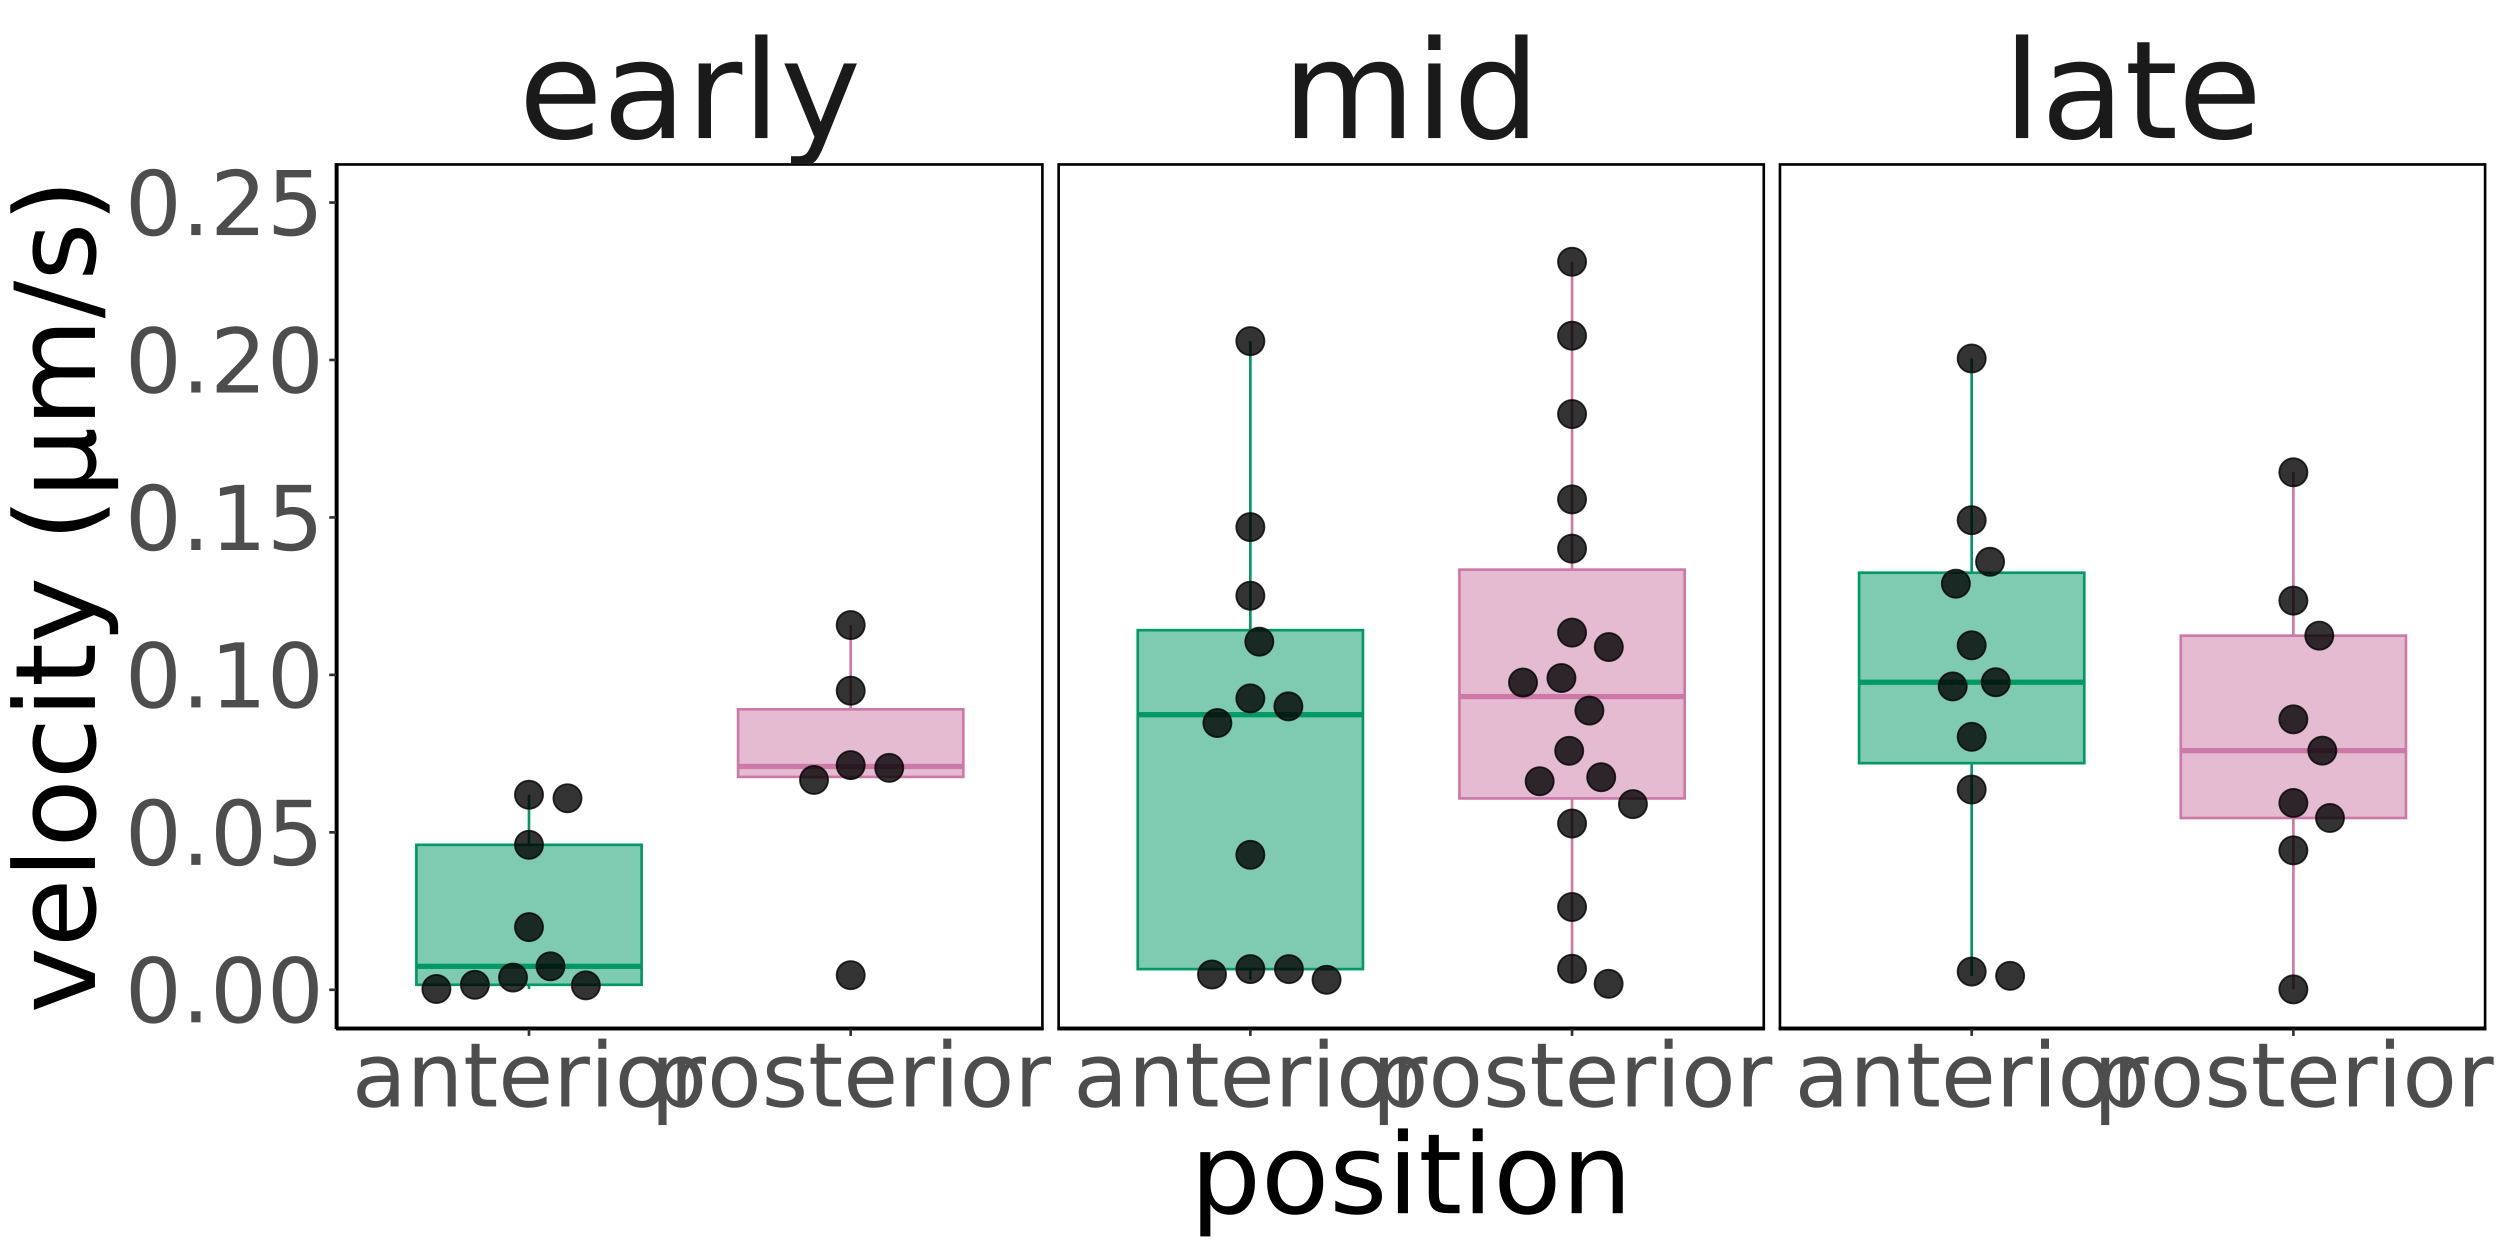
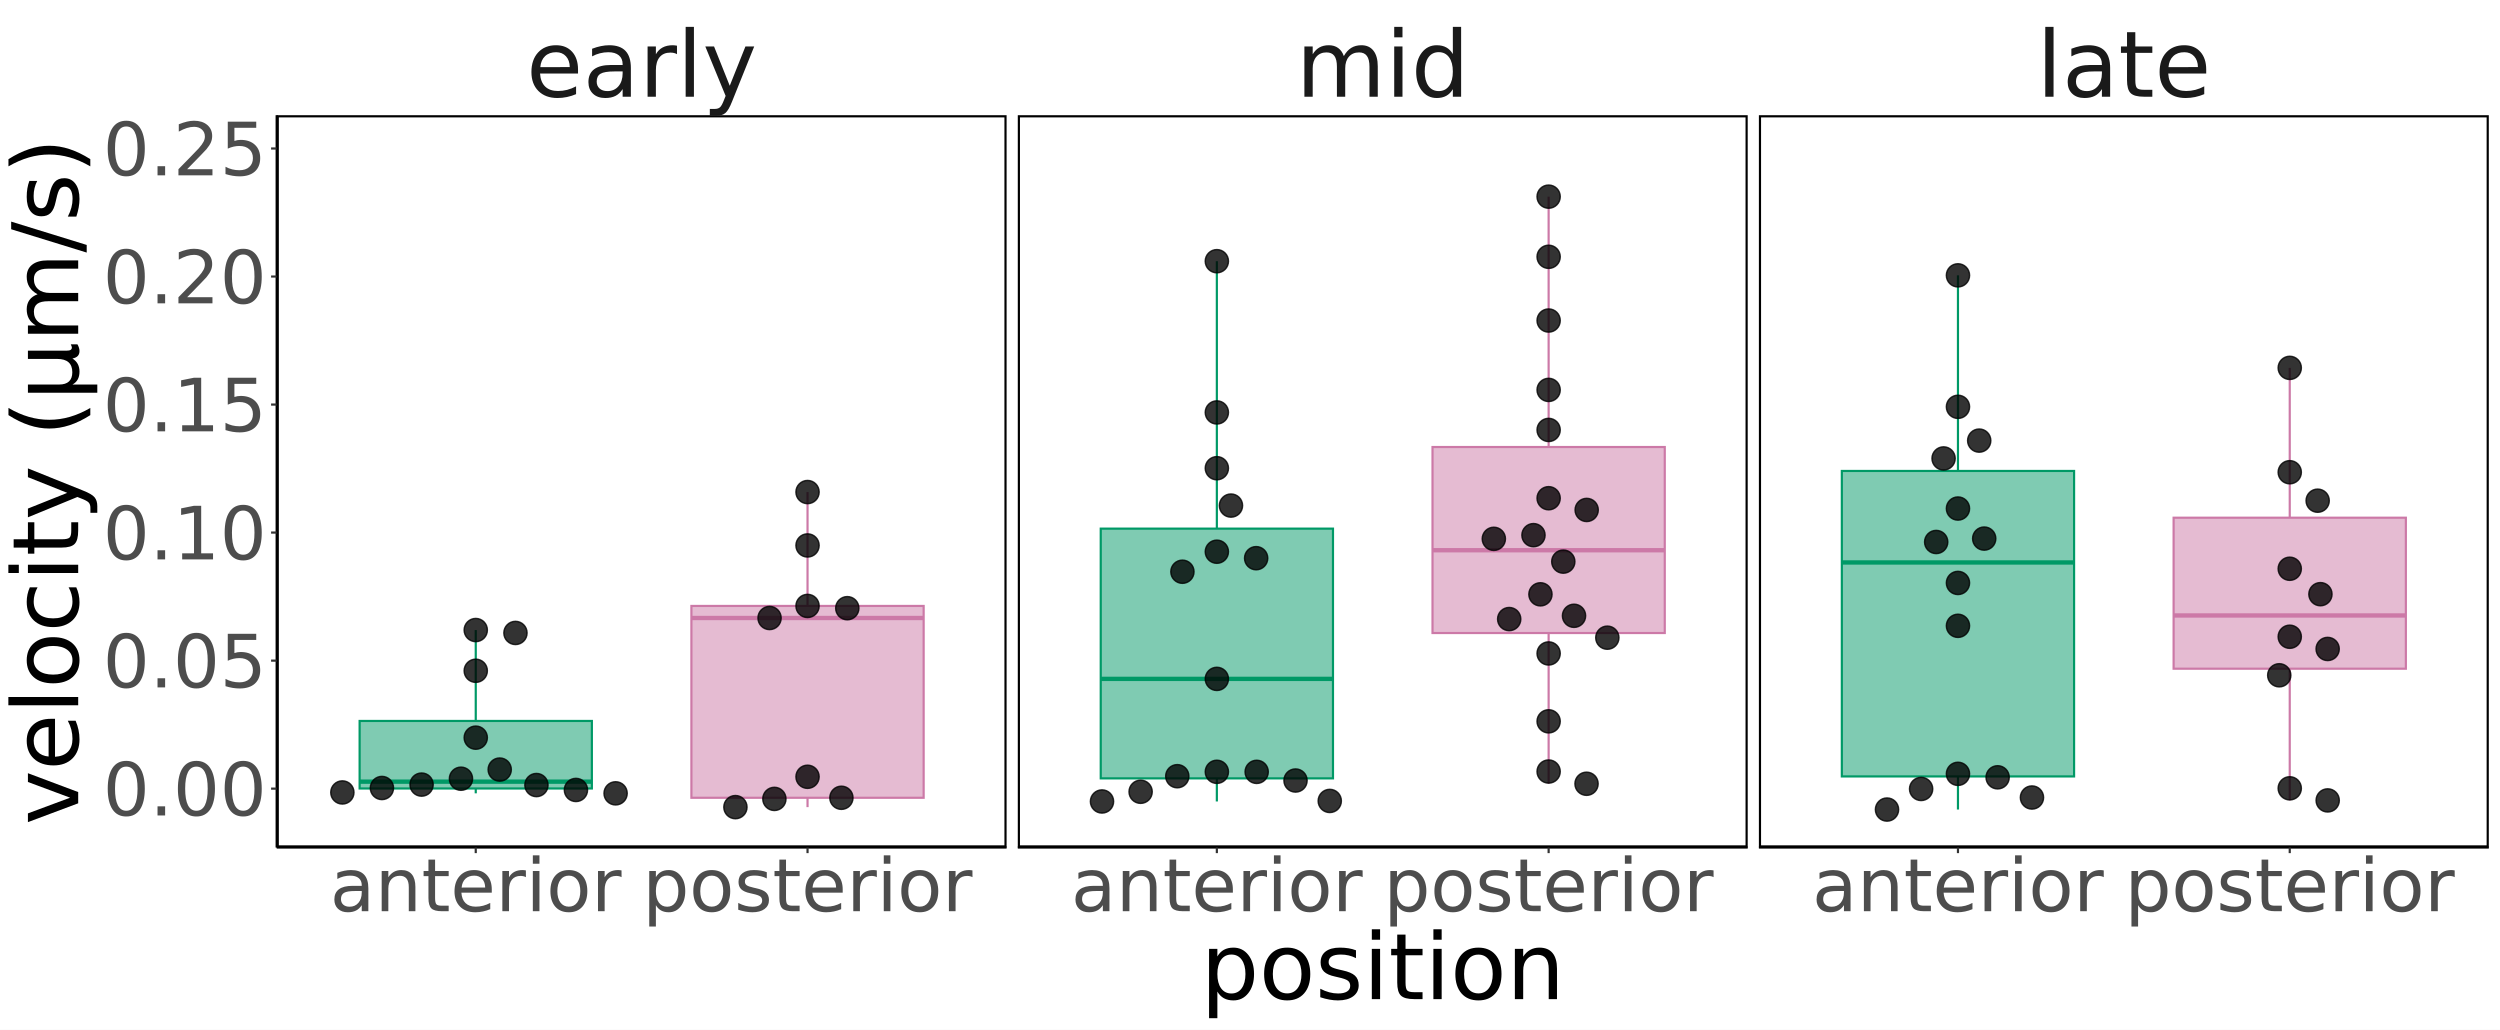
- <svg xmlns="http://www.w3.org/2000/svg" class="svglite" width="1008.00pt" height="504.00pt" viewBox="0 0 1008.00 504.00">
+ <svg xmlns="http://www.w3.org/2000/svg" class="svglite" width="1224.00pt" height="504.00pt" viewBox="0 0 1224.00 504.00">
  <defs>
    <style type="text/css">
    .svglite line, .svglite polyline, .svglite polygon, .svglite path, .svglite rect, .svglite circle {
      fill: none;
      stroke: #000000;
      stroke-linecap: round;
      stroke-linejoin: round;
      stroke-miterlimit: 10.00;
    }
    .svglite text {
      white-space: pre;
    }
  </style>
  </defs>
  <rect width="100%" height="100%" style="stroke: none; fill: #FFFFFF;" />
  <defs>
-     <clipPath id="cpMC4wMHwxMDA4LjAwfDAuMDB8NTA0LjAw">
-       <rect x="0.00" y="0.00" width="1008.00" height="504.00" />
-     </clipPath>
-   </defs>
-   <g clip-path="url(#cpMC4wMHwxMDA4LjAwfDAuMDB8NTA0LjAw)">
-     <rect x="0.00" y="-0" width="1008.00" height="504.00" style="stroke-width: 1.07; stroke: #FFFFFF; fill: #FFFFFF;" />
-   </g>
-   <defs>
-     <clipPath id="cpMTM1LjQ2fDQyMC44M3w2NS43OHw0MTQuOTU=">
-       <rect x="135.46" y="65.78" width="285.37" height="349.17" />
-     </clipPath>
-   </defs>
-   <g clip-path="url(#cpMTM1LjQ2fDQyMC44M3w2NS43OHw0MTQuOTU=)">
-     <rect x="135.46" y="65.78" width="285.37" height="349.17" style="stroke-width: 2.13; fill: #FFFFFF;" />
-     <line x1="213.29" y1="340.63" x2="213.29" y2="320.44" style="stroke-width: 1.07; stroke: #009966; stroke-linecap: butt;" />
-     <line x1="213.29" y1="397.07" x2="213.29" y2="398.76" style="stroke-width: 1.07; stroke: #009966; stroke-linecap: butt;" />
-     <polygon points="167.89,340.63 167.89,397.07 258.69,397.07 258.69,340.63 167.89,340.63 " style="stroke-width: 1.07; stroke: #009966; stroke-linecap: butt; stroke-linejoin: miter; fill: #009966; fill-opacity: 0.50;" />
-     <line x1="167.89" y1="389.62" x2="258.69" y2="389.62" style="stroke-width: 2.13; stroke: #009966; stroke-linecap: butt; stroke-linejoin: miter;" />
-     <line x1="343.00" y1="285.99" x2="343.00" y2="252.02" style="stroke-width: 1.07; stroke: #CC79A7; stroke-linecap: butt;" />
-     <line x1="343.00" y1="313.25" x2="343.00" y2="314.47" style="stroke-width: 1.07; stroke: #CC79A7; stroke-linecap: butt;" />
-     <polygon points="297.60,285.99 297.60,313.25 388.40,313.25 388.40,285.99 297.60,285.99 " style="stroke-width: 1.07; stroke: #CC79A7; stroke-linecap: butt; stroke-linejoin: miter; fill: #CC79A7; fill-opacity: 0.50;" />
-     <line x1="297.60" y1="309.04" x2="388.40" y2="309.04" style="stroke-width: 2.13; stroke: #CC79A7; stroke-linecap: butt; stroke-linejoin: miter;" />
-     <circle cx="213.29" cy="340.63" r="5.69" style="stroke-width: 0.71; stroke: #000000; stroke-opacity: 0.80; fill: #000000; fill-opacity: 0.80;" />
-     <circle cx="228.81" cy="321.87" r="5.69" style="stroke-width: 0.71; stroke: #000000; stroke-opacity: 0.80; fill: #000000; fill-opacity: 0.80;" />
-     <circle cx="213.29" cy="320.44" r="5.69" style="stroke-width: 0.71; stroke: #000000; stroke-opacity: 0.80; fill: #000000; fill-opacity: 0.80;" />
-     <circle cx="206.85" cy="394.16" r="5.69" style="stroke-width: 0.71; stroke: #000000; stroke-opacity: 0.80; fill: #000000; fill-opacity: 0.80;" />
-     <circle cx="213.29" cy="373.81" r="5.69" style="stroke-width: 0.71; stroke: #000000; stroke-opacity: 0.80; fill: #000000; fill-opacity: 0.80;" />
-     <circle cx="191.47" cy="397.07" r="5.69" style="stroke-width: 0.71; stroke: #000000; stroke-opacity: 0.80; fill: #000000; fill-opacity: 0.80;" />
-     <circle cx="175.96" cy="398.76" r="5.69" style="stroke-width: 0.71; stroke: #000000; stroke-opacity: 0.80; fill: #000000; fill-opacity: 0.80;" />
-     <circle cx="221.97" cy="389.62" r="5.69" style="stroke-width: 0.71; stroke: #000000; stroke-opacity: 0.80; fill: #000000; fill-opacity: 0.80;" />
-     <circle cx="236.21" cy="397.30" r="5.69" style="stroke-width: 0.71; stroke: #000000; stroke-opacity: 0.80; fill: #000000; fill-opacity: 0.80;" />
-     <circle cx="328.22" cy="314.47" r="5.69" style="stroke-width: 0.71; stroke: #000000; stroke-opacity: 0.80; fill: #000000; fill-opacity: 0.80;" />
-     <circle cx="358.54" cy="309.60" r="5.69" style="stroke-width: 0.71; stroke: #000000; stroke-opacity: 0.80; fill: #000000; fill-opacity: 0.80;" />
-     <circle cx="343.00" cy="278.49" r="5.69" style="stroke-width: 0.71; stroke: #000000; stroke-opacity: 0.80; fill: #000000; fill-opacity: 0.80;" />
-     <circle cx="343.00" cy="308.49" r="5.69" style="stroke-width: 0.71; stroke: #000000; stroke-opacity: 0.80; fill: #000000; fill-opacity: 0.80;" />
-     <circle cx="343.00" cy="393.19" r="5.69" style="stroke-width: 0.71; stroke: #000000; stroke-opacity: 0.80; fill: #000000; fill-opacity: 0.80;" />
-     <circle cx="343.00" cy="252.02" r="5.69" style="stroke-width: 0.71; stroke: #000000; stroke-opacity: 0.80; fill: #000000; fill-opacity: 0.80;" />
-   </g>
-   <g clip-path="url(#cpMC4wMHwxMDA4LjAwfDAuMDB8NTA0LjAw)">
- </g>
-   <defs>
-     <clipPath id="cpNDI2LjMxfDcxMS42OHw2NS43OHw0MTQuOTU=">
-       <rect x="426.31" y="65.78" width="285.37" height="349.17" />
-     </clipPath>
-   </defs>
-   <g clip-path="url(#cpNDI2LjMxfDcxMS42OHw2NS43OHw0MTQuOTU=)">
-     <rect x="426.31" y="65.78" width="285.37" height="349.17" style="stroke-width: 2.13; fill: #FFFFFF;" />
-     <line x1="504.14" y1="254.09" x2="504.14" y2="137.54" style="stroke-width: 1.07; stroke: #009966; stroke-linecap: butt;" />
-     <line x1="504.14" y1="390.74" x2="504.14" y2="395.05" style="stroke-width: 1.07; stroke: #009966; stroke-linecap: butt;" />
-     <polygon points="458.74,254.09 458.74,390.74 549.54,390.74 549.54,254.09 458.74,254.09 " style="stroke-width: 1.07; stroke: #009966; stroke-linecap: butt; stroke-linejoin: miter; fill: #009966; fill-opacity: 0.50;" />
-     <line x1="458.74" y1="288.17" x2="549.54" y2="288.17" style="stroke-width: 2.13; stroke: #009966; stroke-linecap: butt; stroke-linejoin: miter;" />
-     <line x1="633.85" y1="229.68" x2="633.85" y2="105.53" style="stroke-width: 1.07; stroke: #CC79A7; stroke-linecap: butt;" />
-     <line x1="633.85" y1="321.92" x2="633.85" y2="396.66" style="stroke-width: 1.07; stroke: #CC79A7; stroke-linecap: butt;" />
-     <polygon points="588.45,229.68 588.45,321.92 679.25,321.92 679.25,229.68 588.45,229.68 " style="stroke-width: 1.07; stroke: #CC79A7; stroke-linecap: butt; stroke-linejoin: miter; fill: #CC79A7; fill-opacity: 0.50;" />
-     <line x1="588.45" y1="280.86" x2="679.25" y2="280.86" style="stroke-width: 2.13; stroke: #CC79A7; stroke-linecap: butt; stroke-linejoin: miter;" />
-     <circle cx="519.48" cy="284.81" r="5.69" style="stroke-width: 0.71; stroke: #000000; stroke-opacity: 0.80; fill: #000000; fill-opacity: 0.80;" />
-     <circle cx="490.85" cy="291.52" r="5.69" style="stroke-width: 0.71; stroke: #000000; stroke-opacity: 0.80; fill: #000000; fill-opacity: 0.80;" />
-     <circle cx="534.87" cy="395.05" r="5.69" style="stroke-width: 0.71; stroke: #000000; stroke-opacity: 0.80; fill: #000000; fill-opacity: 0.80;" />
-     <circle cx="504.14" cy="390.74" r="5.69" style="stroke-width: 0.71; stroke: #000000; stroke-opacity: 0.80; fill: #000000; fill-opacity: 0.80;" />
-     <circle cx="504.14" cy="281.59" r="5.69" style="stroke-width: 0.71; stroke: #000000; stroke-opacity: 0.80; fill: #000000; fill-opacity: 0.80;" />
-     <circle cx="504.14" cy="137.54" r="5.69" style="stroke-width: 0.71; stroke: #000000; stroke-opacity: 0.80; fill: #000000; fill-opacity: 0.80;" />
-     <circle cx="507.76" cy="258.72" r="5.69" style="stroke-width: 0.71; stroke: #000000; stroke-opacity: 0.80; fill: #000000; fill-opacity: 0.80;" />
-     <circle cx="504.14" cy="240.20" r="5.69" style="stroke-width: 0.71; stroke: #000000; stroke-opacity: 0.80; fill: #000000; fill-opacity: 0.80;" />
-     <circle cx="504.14" cy="344.66" r="5.69" style="stroke-width: 0.71; stroke: #000000; stroke-opacity: 0.80; fill: #000000; fill-opacity: 0.80;" />
-     <circle cx="504.14" cy="212.53" r="5.69" style="stroke-width: 0.71; stroke: #000000; stroke-opacity: 0.80; fill: #000000; fill-opacity: 0.80;" />
-     <circle cx="488.67" cy="392.92" r="5.69" style="stroke-width: 0.71; stroke: #000000; stroke-opacity: 0.80; fill: #000000; fill-opacity: 0.80;" />
-     <circle cx="519.70" cy="390.75" r="5.69" style="stroke-width: 0.71; stroke: #000000; stroke-opacity: 0.80; fill: #000000; fill-opacity: 0.80;" />
-     <circle cx="633.85" cy="201.36" r="5.69" style="stroke-width: 0.71; stroke: #000000; stroke-opacity: 0.80; fill: #000000; fill-opacity: 0.80;" />
-     <circle cx="645.61" cy="313.37" r="5.69" style="stroke-width: 0.71; stroke: #000000; stroke-opacity: 0.80; fill: #000000; fill-opacity: 0.80;" />
-     <circle cx="632.70" cy="302.73" r="5.69" style="stroke-width: 0.71; stroke: #000000; stroke-opacity: 0.80; fill: #000000; fill-opacity: 0.80;" />
-     <circle cx="633.85" cy="255.07" r="5.69" style="stroke-width: 0.71; stroke: #000000; stroke-opacity: 0.80; fill: #000000; fill-opacity: 0.80;" />
-     <circle cx="633.85" cy="105.53" r="5.69" style="stroke-width: 0.71; stroke: #000000; stroke-opacity: 0.80; fill: #000000; fill-opacity: 0.80;" />
-     <circle cx="633.85" cy="135.35" r="5.69" style="stroke-width: 0.71; stroke: #000000; stroke-opacity: 0.80; fill: #000000; fill-opacity: 0.80;" />
-     <circle cx="629.57" cy="273.38" r="5.69" style="stroke-width: 0.71; stroke: #000000; stroke-opacity: 0.80; fill: #000000; fill-opacity: 0.80;" />
-     <circle cx="633.85" cy="365.70" r="5.69" style="stroke-width: 0.71; stroke: #000000; stroke-opacity: 0.80; fill: #000000; fill-opacity: 0.80;" />
-     <circle cx="648.60" cy="396.66" r="5.69" style="stroke-width: 0.71; stroke: #000000; stroke-opacity: 0.80; fill: #000000; fill-opacity: 0.80;" />
-     <circle cx="633.85" cy="390.60" r="5.69" style="stroke-width: 0.71; stroke: #000000; stroke-opacity: 0.80; fill: #000000; fill-opacity: 0.80;" />
-     <circle cx="633.85" cy="332.05" r="5.69" style="stroke-width: 0.71; stroke: #000000; stroke-opacity: 0.80; fill: #000000; fill-opacity: 0.80;" />
-     <circle cx="633.85" cy="221.22" r="5.69" style="stroke-width: 0.71; stroke: #000000; stroke-opacity: 0.80; fill: #000000; fill-opacity: 0.80;" />
-     <circle cx="648.67" cy="260.89" r="5.69" style="stroke-width: 0.71; stroke: #000000; stroke-opacity: 0.80; fill: #000000; fill-opacity: 0.80;" />
-     <circle cx="614.08" cy="275.21" r="5.69" style="stroke-width: 0.71; stroke: #000000; stroke-opacity: 0.80; fill: #000000; fill-opacity: 0.80;" />
-     <circle cx="620.79" cy="315.00" r="5.69" style="stroke-width: 0.71; stroke: #000000; stroke-opacity: 0.80; fill: #000000; fill-opacity: 0.80;" />
-     <circle cx="640.85" cy="286.51" r="5.69" style="stroke-width: 0.71; stroke: #000000; stroke-opacity: 0.80; fill: #000000; fill-opacity: 0.80;" />
-     <circle cx="658.40" cy="324.23" r="5.69" style="stroke-width: 0.71; stroke: #000000; stroke-opacity: 0.80; fill: #000000; fill-opacity: 0.80;" />
-     <circle cx="633.85" cy="166.95" r="5.69" style="stroke-width: 0.71; stroke: #000000; stroke-opacity: 0.80; fill: #000000; fill-opacity: 0.80;" />
-   </g>
-   <g clip-path="url(#cpMC4wMHwxMDA4LjAwfDAuMDB8NTA0LjAw)">
- </g>
-   <defs>
-     <clipPath id="cpNzE3LjE1fDEwMDIuNTJ8NjUuNzh8NDE0Ljk1">
-       <rect x="717.15" y="65.78" width="285.37" height="349.17" />
-     </clipPath>
-   </defs>
-   <g clip-path="url(#cpNzE3LjE1fDEwMDIuNTJ8NjUuNzh8NDE0Ljk1)">
-     <rect x="717.15" y="65.78" width="285.37" height="349.17" style="stroke-width: 2.13; fill: #FFFFFF;" />
-     <line x1="794.98" y1="230.92" x2="794.98" y2="144.55" style="stroke-width: 1.07; stroke: #009966; stroke-linecap: butt;" />
-     <line x1="794.98" y1="307.71" x2="794.98" y2="393.46" style="stroke-width: 1.07; stroke: #009966; stroke-linecap: butt;" />
-     <polygon points="749.58,230.92 749.58,307.71 840.38,307.71 840.38,230.92 749.58,230.92 " style="stroke-width: 1.07; stroke: #009966; stroke-linecap: butt; stroke-linejoin: miter; fill: #009966; fill-opacity: 0.50;" />
-     <line x1="749.58" y1="275.08" x2="840.38" y2="275.08" style="stroke-width: 2.13; stroke: #009966; stroke-linecap: butt; stroke-linejoin: miter;" />
-     <line x1="924.69" y1="256.30" x2="924.69" y2="190.43" style="stroke-width: 1.07; stroke: #CC79A7; stroke-linecap: butt;" />
-     <line x1="924.69" y1="329.81" x2="924.69" y2="398.92" style="stroke-width: 1.07; stroke: #CC79A7; stroke-linecap: butt;" />
-     <polygon points="879.29,256.30 879.29,329.81 970.09,329.81 970.09,256.30 879.29,256.30 " style="stroke-width: 1.07; stroke: #CC79A7; stroke-linecap: butt; stroke-linejoin: miter; fill: #CC79A7; fill-opacity: 0.50;" />
-     <line x1="879.29" y1="302.66" x2="970.09" y2="302.66" style="stroke-width: 2.13; stroke: #CC79A7; stroke-linecap: butt; stroke-linejoin: miter;" />
-     <circle cx="794.98" cy="391.74" r="5.69" style="stroke-width: 0.71; stroke: #000000; stroke-opacity: 0.80; fill: #000000; fill-opacity: 0.80;" />
-     <circle cx="802.39" cy="226.50" r="5.69" style="stroke-width: 0.71; stroke: #000000; stroke-opacity: 0.80; fill: #000000; fill-opacity: 0.80;" />
-     <circle cx="794.98" cy="297.08" r="5.69" style="stroke-width: 0.71; stroke: #000000; stroke-opacity: 0.80; fill: #000000; fill-opacity: 0.80;" />
-     <circle cx="794.98" cy="209.75" r="5.69" style="stroke-width: 0.71; stroke: #000000; stroke-opacity: 0.80; fill: #000000; fill-opacity: 0.80;" />
-     <circle cx="810.48" cy="393.46" r="5.69" style="stroke-width: 0.71; stroke: #000000; stroke-opacity: 0.80; fill: #000000; fill-opacity: 0.80;" />
-     <circle cx="788.61" cy="235.34" r="5.69" style="stroke-width: 0.71; stroke: #000000; stroke-opacity: 0.80; fill: #000000; fill-opacity: 0.80;" />
-     <circle cx="794.98" cy="318.34" r="5.69" style="stroke-width: 0.71; stroke: #000000; stroke-opacity: 0.80; fill: #000000; fill-opacity: 0.80;" />
-     <circle cx="794.98" cy="260.19" r="5.69" style="stroke-width: 0.71; stroke: #000000; stroke-opacity: 0.80; fill: #000000; fill-opacity: 0.80;" />
-     <circle cx="794.98" cy="144.55" r="5.69" style="stroke-width: 0.71; stroke: #000000; stroke-opacity: 0.80; fill: #000000; fill-opacity: 0.80;" />
-     <circle cx="804.68" cy="275.08" r="5.69" style="stroke-width: 0.71; stroke: #000000; stroke-opacity: 0.80; fill: #000000; fill-opacity: 0.80;" />
-     <circle cx="787.33" cy="276.77" r="5.69" style="stroke-width: 0.71; stroke: #000000; stroke-opacity: 0.80; fill: #000000; fill-opacity: 0.80;" />
-     <circle cx="924.69" cy="342.87" r="5.69" style="stroke-width: 0.71; stroke: #000000; stroke-opacity: 0.80; fill: #000000; fill-opacity: 0.80;" />
-     <circle cx="924.69" cy="398.92" r="5.69" style="stroke-width: 0.71; stroke: #000000; stroke-opacity: 0.80; fill: #000000; fill-opacity: 0.80;" />
-     <circle cx="924.69" cy="323.76" r="5.69" style="stroke-width: 0.71; stroke: #000000; stroke-opacity: 0.80; fill: #000000; fill-opacity: 0.80;" />
-     <circle cx="924.69" cy="290.04" r="5.69" style="stroke-width: 0.71; stroke: #000000; stroke-opacity: 0.80; fill: #000000; fill-opacity: 0.80;" />
-     <circle cx="924.69" cy="190.43" r="5.69" style="stroke-width: 0.71; stroke: #000000; stroke-opacity: 0.80; fill: #000000; fill-opacity: 0.80;" />
-     <circle cx="936.35" cy="302.66" r="5.69" style="stroke-width: 0.71; stroke: #000000; stroke-opacity: 0.80; fill: #000000; fill-opacity: 0.80;" />
-     <circle cx="924.69" cy="242.18" r="5.69" style="stroke-width: 0.71; stroke: #000000; stroke-opacity: 0.80; fill: #000000; fill-opacity: 0.80;" />
-     <circle cx="935.14" cy="256.30" r="5.69" style="stroke-width: 0.71; stroke: #000000; stroke-opacity: 0.80; fill: #000000; fill-opacity: 0.80;" />
-     <circle cx="939.45" cy="329.81" r="5.69" style="stroke-width: 0.71; stroke: #000000; stroke-opacity: 0.80; fill: #000000; fill-opacity: 0.80;" />
-   </g>
-   <g clip-path="url(#cpMC4wMHwxMDA4LjAwfDAuMDB8NTA0LjAw)">
- </g>
-   <defs>
-     <clipPath id="cpMTM1LjQ2fDQyMC44M3w1LjQ4fDY1Ljc4">
-       <rect x="135.46" y="5.48" width="285.37" height="60.30" />
-     </clipPath>
-   </defs>
-   <g clip-path="url(#cpMTM1LjQ2fDQyMC44M3w1LjQ4fDY1Ljc4)">
-     <text x="278.15" y="55.68" text-anchor="middle" style="font-size: 55.00px;fill: #1A1A1A; font-family: &quot;DejaVu Sans&quot;;" textLength="137.99px" lengthAdjust="spacingAndGlyphs">early</text>
-   </g>
-   <g clip-path="url(#cpMC4wMHwxMDA4LjAwfDAuMDB8NTA0LjAw)">
- </g>
-   <defs>
-     <clipPath id="cpNDI2LjMxfDcxMS42OHw1LjQ4fDY1Ljc4">
-       <rect x="426.31" y="5.48" width="285.37" height="60.30" />
-     </clipPath>
-   </defs>
-   <g clip-path="url(#cpNDI2LjMxfDcxMS42OHw1LjQ4fDY1Ljc4)">
-     <text x="568.99" y="55.68" text-anchor="middle" style="font-size: 55.00px;fill: #1A1A1A; font-family: &quot;DejaVu Sans&quot;;" textLength="103.77px" lengthAdjust="spacingAndGlyphs">mid</text>
-   </g>
-   <g clip-path="url(#cpMC4wMHwxMDA4LjAwfDAuMDB8NTA0LjAw)">
- </g>
-   <defs>
-     <clipPath id="cpNzE3LjE1fDEwMDIuNTJ8NS40OHw2NS43OA==">
-       <rect x="717.15" y="5.48" width="285.37" height="60.30" />
-     </clipPath>
-   </defs>
-   <g clip-path="url(#cpNzE3LjE1fDEwMDIuNTJ8NS40OHw2NS43OA==)">
-     <text x="859.84" y="55.68" text-anchor="middle" style="font-size: 55.00px;fill: #1A1A1A; font-family: &quot;DejaVu Sans&quot;;" textLength="104.39px" lengthAdjust="spacingAndGlyphs">late</text>
-   </g>
-   <g clip-path="url(#cpMC4wMHwxMDA4LjAwfDAuMDB8NTA0LjAw)">
-     <polyline points="135.46,414.95 420.83,414.95 " style="stroke-width: 1.07; stroke-linecap: butt;" />
-     <polyline points="213.29,417.69 213.29,414.95 " style="stroke-width: 1.07; stroke: #333333; stroke-linecap: butt;" />
-     <polyline points="343.00,417.69 343.00,414.95 " style="stroke-width: 1.07; stroke: #333333; stroke-linecap: butt;" />
-     <text x="213.29" y="446.13" text-anchor="middle" style="font-size: 36.00px;fill: #4D4D4D; font-family: &quot;DejaVu Sans&quot;;" textLength="142.77px" lengthAdjust="spacingAndGlyphs">anterior</text>
-     <text x="343.00" y="446.13" text-anchor="middle" style="font-size: 36.00px;fill: #4D4D4D; font-family: &quot;DejaVu Sans&quot;;" textLength="161.52px" lengthAdjust="spacingAndGlyphs">posterior</text>
-     <polyline points="426.31,414.95 711.68,414.95 " style="stroke-width: 1.07; stroke-linecap: butt;" />
-     <polyline points="504.14,417.69 504.14,414.95 " style="stroke-width: 1.07; stroke: #333333; stroke-linecap: butt;" />
-     <polyline points="633.85,417.69 633.85,414.95 " style="stroke-width: 1.07; stroke: #333333; stroke-linecap: butt;" />
-     <text x="504.14" y="446.13" text-anchor="middle" style="font-size: 36.00px;fill: #4D4D4D; font-family: &quot;DejaVu Sans&quot;;" textLength="142.77px" lengthAdjust="spacingAndGlyphs">anterior</text>
-     <text x="633.85" y="446.13" text-anchor="middle" style="font-size: 36.00px;fill: #4D4D4D; font-family: &quot;DejaVu Sans&quot;;" textLength="161.52px" lengthAdjust="spacingAndGlyphs">posterior</text>
-     <polyline points="717.15,414.95 1002.52,414.95 " style="stroke-width: 1.07; stroke-linecap: butt;" />
-     <polyline points="794.98,417.69 794.98,414.95 " style="stroke-width: 1.07; stroke: #333333; stroke-linecap: butt;" />
-     <polyline points="924.69,417.69 924.69,414.95 " style="stroke-width: 1.07; stroke: #333333; stroke-linecap: butt;" />
-     <text x="794.98" y="446.13" text-anchor="middle" style="font-size: 36.00px;fill: #4D4D4D; font-family: &quot;DejaVu Sans&quot;;" textLength="142.77px" lengthAdjust="spacingAndGlyphs">anterior</text>
-     <text x="924.69" y="446.13" text-anchor="middle" style="font-size: 36.00px;fill: #4D4D4D; font-family: &quot;DejaVu Sans&quot;;" textLength="161.52px" lengthAdjust="spacingAndGlyphs">posterior</text>
-     <polyline points="135.46,414.95 135.46,65.78 " style="stroke-width: 1.07; stroke-linecap: butt;" />
-     <text x="130.53" y="412.20" text-anchor="end" style="font-size: 36.00px;fill: #4D4D4D; font-family: &quot;DejaVu Sans&quot;;" textLength="80.15px" lengthAdjust="spacingAndGlyphs">0.00</text>
-     <text x="130.53" y="348.72" text-anchor="end" style="font-size: 36.00px;fill: #4D4D4D; font-family: &quot;DejaVu Sans&quot;;" textLength="80.15px" lengthAdjust="spacingAndGlyphs">0.05</text>
-     <text x="130.53" y="285.23" text-anchor="end" style="font-size: 36.00px;fill: #4D4D4D; font-family: &quot;DejaVu Sans&quot;;" textLength="80.15px" lengthAdjust="spacingAndGlyphs">0.10</text>
-     <text x="130.53" y="221.75" text-anchor="end" style="font-size: 36.00px;fill: #4D4D4D; font-family: &quot;DejaVu Sans&quot;;" textLength="80.15px" lengthAdjust="spacingAndGlyphs">0.15</text>
-     <text x="130.53" y="158.26" text-anchor="end" style="font-size: 36.00px;fill: #4D4D4D; font-family: &quot;DejaVu Sans&quot;;" textLength="80.15px" lengthAdjust="spacingAndGlyphs">0.20</text>
-     <text x="130.53" y="94.78" text-anchor="end" style="font-size: 36.00px;fill: #4D4D4D; font-family: &quot;DejaVu Sans&quot;;" textLength="80.15px" lengthAdjust="spacingAndGlyphs">0.25</text>
-     <polyline points="132.72,399.08 135.46,399.08 " style="stroke-width: 1.07; stroke: #333333; stroke-linecap: butt;" />
-     <polyline points="132.72,335.60 135.46,335.60 " style="stroke-width: 1.07; stroke: #333333; stroke-linecap: butt;" />
-     <polyline points="132.72,272.11 135.46,272.11 " style="stroke-width: 1.07; stroke: #333333; stroke-linecap: butt;" />
-     <polyline points="132.72,208.63 135.46,208.63 " style="stroke-width: 1.07; stroke: #333333; stroke-linecap: butt;" />
-     <polyline points="132.72,145.14 135.46,145.14 " style="stroke-width: 1.07; stroke: #333333; stroke-linecap: butt;" />
-     <polyline points="132.72,81.66 135.46,81.66 " style="stroke-width: 1.07; stroke: #333333; stroke-linecap: butt;" />
-     <text x="568.99" y="489.16" text-anchor="middle" style="font-size: 45.00px; font-family: &quot;DejaVu Sans&quot;;" textLength="178.24px" lengthAdjust="spacingAndGlyphs">position</text>
-     <text transform="translate(38.28,240.37) rotate(-90)" text-anchor="middle" style="font-size: 45.00px; font-family: &quot;DejaVu Sans&quot;;" textLength="336.35px" lengthAdjust="spacingAndGlyphs">velocity (µm/s)</text>
+     <clipPath id="cpMC4wMHwxMjI0LjAwfDAuMDB8NTA0LjAw">
+       <rect x="0.00" y="0.00" width="1224.00" height="504.00" />
+     </clipPath>
+   </defs>
+   <g clip-path="url(#cpMC4wMHwxMjI0LjAwfDAuMDB8NTA0LjAw)">
+     <rect x="0.00" y="-0" width="1224.00" height="504.00" style="stroke-width: 1.07; stroke: #FFFFFF; fill: #FFFFFF;" />
+   </g>
+   <defs>
+     <clipPath id="cpMTM1LjQ2fDQ5Mi44M3w1Ni40MXw0MTQuOTU=">
+       <rect x="135.46" y="56.41" width="357.37" height="358.54" />
+     </clipPath>
+   </defs>
+   <g clip-path="url(#cpMTM1LjQ2fDQ5Mi44M3w1Ni40MXw0MTQuOTU=)">
+     <rect x="135.46" y="56.41" width="357.37" height="358.54" style="stroke-width: 2.13; fill: #FFFFFF;" />
+     <line x1="232.93" y1="352.98" x2="232.93" y2="308.47" style="stroke-width: 1.07; stroke: #009966; stroke-linecap: butt;" />
+     <line x1="232.93" y1="386.04" x2="232.93" y2="388.42" style="stroke-width: 1.07; stroke: #009966; stroke-linecap: butt;" />
+     <polygon points="176.07,352.98 176.07,386.04 289.78,386.04 289.78,352.98 176.07,352.98 " style="stroke-width: 1.07; stroke: #009966; stroke-linecap: butt; stroke-linejoin: miter; fill: #009966; fill-opacity: 0.50;" />
+     <line x1="176.07" y1="382.70" x2="289.78" y2="382.70" style="stroke-width: 2.13; stroke: #009966; stroke-linecap: butt; stroke-linejoin: miter;" />
+     <line x1="395.37" y1="296.67" x2="395.37" y2="240.91" style="stroke-width: 1.07; stroke: #CC79A7; stroke-linecap: butt;" />
+     <line x1="395.37" y1="390.59" x2="395.37" y2="395.17" style="stroke-width: 1.07; stroke: #CC79A7; stroke-linecap: butt;" />
+     <polygon points="338.51,296.67 338.51,390.59 452.22,390.59 452.22,296.67 338.51,296.67 " style="stroke-width: 1.07; stroke: #CC79A7; stroke-linecap: butt; stroke-linejoin: miter; fill: #CC79A7; fill-opacity: 0.50;" />
+     <line x1="338.51" y1="302.57" x2="452.22" y2="302.57" style="stroke-width: 2.13; stroke: #CC79A7; stroke-linecap: butt; stroke-linejoin: miter;" />
+     <circle cx="167.62" cy="387.98" r="5.69" style="stroke-width: 0.71; stroke: #000000; stroke-opacity: 0.80; fill: #000000; fill-opacity: 0.80;" />
+     <circle cx="281.98" cy="386.76" r="5.69" style="stroke-width: 0.71; stroke: #000000; stroke-opacity: 0.80; fill: #000000; fill-opacity: 0.80;" />
+     <circle cx="232.93" cy="328.41" r="5.69" style="stroke-width: 0.71; stroke: #000000; stroke-opacity: 0.80; fill: #000000; fill-opacity: 0.80;" />
+     <circle cx="252.37" cy="309.89" r="5.69" style="stroke-width: 0.71; stroke: #000000; stroke-opacity: 0.80; fill: #000000; fill-opacity: 0.80;" />
+     <circle cx="232.93" cy="308.47" r="5.69" style="stroke-width: 0.71; stroke: #000000; stroke-opacity: 0.80; fill: #000000; fill-opacity: 0.80;" />
+     <circle cx="301.40" cy="388.42" r="5.69" style="stroke-width: 0.71; stroke: #000000; stroke-opacity: 0.80; fill: #000000; fill-opacity: 0.80;" />
+     <circle cx="225.69" cy="381.26" r="5.69" style="stroke-width: 0.71; stroke: #000000; stroke-opacity: 0.80; fill: #000000; fill-opacity: 0.80;" />
+     <circle cx="232.93" cy="361.16" r="5.69" style="stroke-width: 0.71; stroke: #000000; stroke-opacity: 0.80; fill: #000000; fill-opacity: 0.80;" />
+     <circle cx="206.41" cy="384.14" r="5.69" style="stroke-width: 0.71; stroke: #000000; stroke-opacity: 0.80; fill: #000000; fill-opacity: 0.80;" />
+     <circle cx="186.99" cy="385.80" r="5.69" style="stroke-width: 0.71; stroke: #000000; stroke-opacity: 0.80; fill: #000000; fill-opacity: 0.80;" />
+     <circle cx="244.66" cy="376.78" r="5.69" style="stroke-width: 0.71; stroke: #000000; stroke-opacity: 0.80; fill: #000000; fill-opacity: 0.80;" />
+     <circle cx="262.64" cy="384.36" r="5.69" style="stroke-width: 0.71; stroke: #000000; stroke-opacity: 0.80; fill: #000000; fill-opacity: 0.80;" />
+     <circle cx="376.78" cy="302.57" r="5.69" style="stroke-width: 0.71; stroke: #000000; stroke-opacity: 0.80; fill: #000000; fill-opacity: 0.80;" />
+     <circle cx="414.83" cy="297.77" r="5.69" style="stroke-width: 0.71; stroke: #000000; stroke-opacity: 0.80; fill: #000000; fill-opacity: 0.80;" />
+     <circle cx="395.37" cy="267.05" r="5.69" style="stroke-width: 0.71; stroke: #000000; stroke-opacity: 0.80; fill: #000000; fill-opacity: 0.80;" />
+     <circle cx="395.37" cy="296.67" r="5.69" style="stroke-width: 0.71; stroke: #000000; stroke-opacity: 0.80; fill: #000000; fill-opacity: 0.80;" />
+     <circle cx="360.06" cy="395.17" r="5.69" style="stroke-width: 0.71; stroke: #000000; stroke-opacity: 0.80; fill: #000000; fill-opacity: 0.80;" />
+     <circle cx="395.37" cy="380.31" r="5.69" style="stroke-width: 0.71; stroke: #000000; stroke-opacity: 0.80; fill: #000000; fill-opacity: 0.80;" />
+     <circle cx="379.14" cy="391.14" r="5.69" style="stroke-width: 0.71; stroke: #000000; stroke-opacity: 0.80; fill: #000000; fill-opacity: 0.80;" />
+     <circle cx="395.37" cy="240.91" r="5.69" style="stroke-width: 0.71; stroke: #000000; stroke-opacity: 0.80; fill: #000000; fill-opacity: 0.80;" />
+     <circle cx="411.95" cy="390.59" r="5.69" style="stroke-width: 0.71; stroke: #000000; stroke-opacity: 0.80; fill: #000000; fill-opacity: 0.80;" />
+   </g>
+   <g clip-path="url(#cpMC4wMHwxMjI0LjAwfDAuMDB8NTA0LjAw)">
+ </g>
+   <defs>
+     <clipPath id="cpNDk4LjMxfDg1NS42OHw1Ni40MXw0MTQuOTU=">
+       <rect x="498.31" y="56.41" width="357.37" height="358.54" />
+     </clipPath>
+   </defs>
+   <g clip-path="url(#cpNDk4LjMxfDg1NS42OHw1Ni40MXw0MTQuOTU=)">
+     <rect x="498.31" y="56.41" width="357.37" height="358.54" style="stroke-width: 2.13; fill: #FFFFFF;" />
+     <line x1="595.77" y1="258.82" x2="595.77" y2="127.88" style="stroke-width: 1.07; stroke: #009966; stroke-linecap: butt;" />
+     <line x1="595.77" y1="381.09" x2="595.77" y2="392.40" style="stroke-width: 1.07; stroke: #009966; stroke-linecap: butt;" />
+     <polygon points="538.92,258.82 538.92,381.09 652.63,381.09 652.63,258.82 538.92,258.82 " style="stroke-width: 1.07; stroke: #009966; stroke-linecap: butt; stroke-linejoin: miter; fill: #009966; fill-opacity: 0.50;" />
+     <line x1="538.92" y1="332.38" x2="652.63" y2="332.38" style="stroke-width: 2.13; stroke: #009966; stroke-linecap: butt; stroke-linejoin: miter;" />
+     <line x1="758.21" y1="218.86" x2="758.21" y2="96.28" style="stroke-width: 1.07; stroke: #CC79A7; stroke-linecap: butt;" />
+     <line x1="758.21" y1="309.93" x2="758.21" y2="383.73" style="stroke-width: 1.07; stroke: #CC79A7; stroke-linecap: butt;" />
+     <polygon points="701.36,218.86 701.36,309.93 815.07,309.93 815.07,218.86 701.36,218.86 " style="stroke-width: 1.07; stroke: #CC79A7; stroke-linecap: butt; stroke-linejoin: miter; fill: #CC79A7; fill-opacity: 0.50;" />
+     <line x1="701.36" y1="269.39" x2="815.07" y2="269.39" style="stroke-width: 2.13; stroke: #CC79A7; stroke-linecap: butt; stroke-linejoin: miter;" />
+     <circle cx="615.01" cy="273.29" r="5.69" style="stroke-width: 0.71; stroke: #000000; stroke-opacity: 0.80; fill: #000000; fill-opacity: 0.80;" />
+     <circle cx="578.91" cy="279.92" r="5.69" style="stroke-width: 0.71; stroke: #000000; stroke-opacity: 0.80; fill: #000000; fill-opacity: 0.80;" />
+     <circle cx="558.45" cy="387.65" r="5.69" style="stroke-width: 0.71; stroke: #000000; stroke-opacity: 0.80; fill: #000000; fill-opacity: 0.80;" />
+     <circle cx="634.29" cy="382.14" r="5.69" style="stroke-width: 0.71; stroke: #000000; stroke-opacity: 0.80; fill: #000000; fill-opacity: 0.80;" />
+     <circle cx="595.77" cy="377.88" r="5.69" style="stroke-width: 0.71; stroke: #000000; stroke-opacity: 0.80; fill: #000000; fill-opacity: 0.80;" />
+     <circle cx="651.05" cy="392.14" r="5.69" style="stroke-width: 0.71; stroke: #000000; stroke-opacity: 0.80; fill: #000000; fill-opacity: 0.80;" />
+     <circle cx="595.77" cy="270.12" r="5.69" style="stroke-width: 0.71; stroke: #000000; stroke-opacity: 0.80; fill: #000000; fill-opacity: 0.80;" />
+     <circle cx="595.77" cy="127.88" r="5.69" style="stroke-width: 0.71; stroke: #000000; stroke-opacity: 0.80; fill: #000000; fill-opacity: 0.80;" />
+     <circle cx="602.68" cy="247.53" r="5.69" style="stroke-width: 0.71; stroke: #000000; stroke-opacity: 0.80; fill: #000000; fill-opacity: 0.80;" />
+     <circle cx="595.77" cy="229.24" r="5.69" style="stroke-width: 0.71; stroke: #000000; stroke-opacity: 0.80; fill: #000000; fill-opacity: 0.80;" />
+     <circle cx="595.77" cy="332.38" r="5.69" style="stroke-width: 0.71; stroke: #000000; stroke-opacity: 0.80; fill: #000000; fill-opacity: 0.80;" />
+     <circle cx="595.77" cy="201.93" r="5.69" style="stroke-width: 0.71; stroke: #000000; stroke-opacity: 0.80; fill: #000000; fill-opacity: 0.80;" />
+     <circle cx="576.40" cy="380.03" r="5.69" style="stroke-width: 0.71; stroke: #000000; stroke-opacity: 0.80; fill: #000000; fill-opacity: 0.80;" />
+     <circle cx="615.27" cy="377.90" r="5.69" style="stroke-width: 0.71; stroke: #000000; stroke-opacity: 0.80; fill: #000000; fill-opacity: 0.80;" />
+     <circle cx="539.54" cy="392.40" r="5.69" style="stroke-width: 0.71; stroke: #000000; stroke-opacity: 0.80; fill: #000000; fill-opacity: 0.80;" />
+     <circle cx="758.21" cy="190.90" r="5.69" style="stroke-width: 0.71; stroke: #000000; stroke-opacity: 0.80; fill: #000000; fill-opacity: 0.80;" />
+     <circle cx="770.64" cy="301.49" r="5.69" style="stroke-width: 0.71; stroke: #000000; stroke-opacity: 0.80; fill: #000000; fill-opacity: 0.80;" />
+     <circle cx="754.20" cy="290.98" r="5.69" style="stroke-width: 0.71; stroke: #000000; stroke-opacity: 0.80; fill: #000000; fill-opacity: 0.80;" />
+     <circle cx="758.21" cy="243.93" r="5.69" style="stroke-width: 0.71; stroke: #000000; stroke-opacity: 0.80; fill: #000000; fill-opacity: 0.80;" />
+     <circle cx="758.21" cy="96.28" r="5.69" style="stroke-width: 0.71; stroke: #000000; stroke-opacity: 0.80; fill: #000000; fill-opacity: 0.80;" />
+     <circle cx="758.21" cy="125.73" r="5.69" style="stroke-width: 0.71; stroke: #000000; stroke-opacity: 0.80; fill: #000000; fill-opacity: 0.80;" />
+     <circle cx="750.79" cy="262.01" r="5.69" style="stroke-width: 0.71; stroke: #000000; stroke-opacity: 0.80; fill: #000000; fill-opacity: 0.80;" />
+     <circle cx="758.21" cy="353.16" r="5.69" style="stroke-width: 0.71; stroke: #000000; stroke-opacity: 0.80; fill: #000000; fill-opacity: 0.80;" />
+     <circle cx="776.77" cy="383.73" r="5.69" style="stroke-width: 0.71; stroke: #000000; stroke-opacity: 0.80; fill: #000000; fill-opacity: 0.80;" />
+     <circle cx="758.21" cy="377.74" r="5.69" style="stroke-width: 0.71; stroke: #000000; stroke-opacity: 0.80; fill: #000000; fill-opacity: 0.80;" />
+     <circle cx="758.21" cy="319.93" r="5.69" style="stroke-width: 0.71; stroke: #000000; stroke-opacity: 0.80; fill: #000000; fill-opacity: 0.80;" />
+     <circle cx="758.21" cy="210.50" r="5.69" style="stroke-width: 0.71; stroke: #000000; stroke-opacity: 0.80; fill: #000000; fill-opacity: 0.80;" />
+     <circle cx="776.84" cy="249.67" r="5.69" style="stroke-width: 0.71; stroke: #000000; stroke-opacity: 0.80; fill: #000000; fill-opacity: 0.80;" />
+     <circle cx="731.38" cy="263.81" r="5.69" style="stroke-width: 0.71; stroke: #000000; stroke-opacity: 0.80; fill: #000000; fill-opacity: 0.80;" />
+     <circle cx="738.90" cy="303.10" r="5.69" style="stroke-width: 0.71; stroke: #000000; stroke-opacity: 0.80; fill: #000000; fill-opacity: 0.80;" />
+     <circle cx="765.39" cy="274.97" r="5.69" style="stroke-width: 0.71; stroke: #000000; stroke-opacity: 0.80; fill: #000000; fill-opacity: 0.80;" />
+     <circle cx="786.95" cy="312.21" r="5.69" style="stroke-width: 0.71; stroke: #000000; stroke-opacity: 0.80; fill: #000000; fill-opacity: 0.80;" />
+     <circle cx="758.21" cy="156.93" r="5.69" style="stroke-width: 0.71; stroke: #000000; stroke-opacity: 0.80; fill: #000000; fill-opacity: 0.80;" />
+   </g>
+   <g clip-path="url(#cpMC4wMHwxMjI0LjAwfDAuMDB8NTA0LjAw)">
+ </g>
+   <defs>
+     <clipPath id="cpODYxLjE1fDEyMTguNTJ8NTYuNDF8NDE0Ljk1">
+       <rect x="861.15" y="56.41" width="357.37" height="358.54" />
+     </clipPath>
+   </defs>
+   <g clip-path="url(#cpODYxLjE1fDEyMTguNTJ8NTYuNDF8NDE0Ljk1)">
+     <rect x="861.15" y="56.41" width="357.37" height="358.54" style="stroke-width: 2.13; fill: #FFFFFF;" />
+     <line x1="958.62" y1="230.58" x2="958.62" y2="134.81" style="stroke-width: 1.07; stroke: #009966; stroke-linecap: butt;" />
+     <line x1="958.62" y1="380.14" x2="958.62" y2="396.36" style="stroke-width: 1.07; stroke: #009966; stroke-linecap: butt;" />
+     <polygon points="901.76,230.58 901.76,380.14 1015.47,380.14 1015.47,230.58 901.76,230.58 " style="stroke-width: 1.07; stroke: #009966; stroke-linecap: butt; stroke-linejoin: miter; fill: #009966; fill-opacity: 0.50;" />
+     <line x1="901.76" y1="275.38" x2="1015.47" y2="275.38" style="stroke-width: 2.13; stroke: #009966; stroke-linecap: butt; stroke-linejoin: miter;" />
+     <line x1="1121.06" y1="253.47" x2="1121.06" y2="180.11" style="stroke-width: 1.07; stroke: #CC79A7; stroke-linecap: butt;" />
+     <line x1="1121.06" y1="327.40" x2="1121.06" y2="391.88" style="stroke-width: 1.07; stroke: #CC79A7; stroke-linecap: butt;" />
+     <polygon points="1064.20,253.47 1064.20,327.40 1177.91,327.40 1177.91,253.47 1064.20,253.47 " style="stroke-width: 1.07; stroke: #CC79A7; stroke-linecap: butt; stroke-linejoin: miter; fill: #CC79A7; fill-opacity: 0.50;" />
+     <line x1="1064.20" y1="301.33" x2="1177.91" y2="301.33" style="stroke-width: 2.13; stroke: #CC79A7; stroke-linecap: butt; stroke-linejoin: miter;" />
+     <circle cx="958.62" cy="378.87" r="5.69" style="stroke-width: 0.71; stroke: #000000; stroke-opacity: 0.80; fill: #000000; fill-opacity: 0.80;" />
+     <circle cx="969.02" cy="215.72" r="5.69" style="stroke-width: 0.71; stroke: #000000; stroke-opacity: 0.80; fill: #000000; fill-opacity: 0.80;" />
+     <circle cx="958.62" cy="285.41" r="5.69" style="stroke-width: 0.71; stroke: #000000; stroke-opacity: 0.80; fill: #000000; fill-opacity: 0.80;" />
+     <circle cx="994.85" cy="390.46" r="5.69" style="stroke-width: 0.71; stroke: #000000; stroke-opacity: 0.80; fill: #000000; fill-opacity: 0.80;" />
+     <circle cx="958.62" cy="199.18" r="5.69" style="stroke-width: 0.71; stroke: #000000; stroke-opacity: 0.80; fill: #000000; fill-opacity: 0.80;" />
+     <circle cx="978.04" cy="380.57" r="5.69" style="stroke-width: 0.71; stroke: #000000; stroke-opacity: 0.80; fill: #000000; fill-opacity: 0.80;" />
+     <circle cx="951.58" cy="224.45" r="5.69" style="stroke-width: 0.71; stroke: #000000; stroke-opacity: 0.80; fill: #000000; fill-opacity: 0.80;" />
+     <circle cx="923.88" cy="396.36" r="5.69" style="stroke-width: 0.71; stroke: #000000; stroke-opacity: 0.80; fill: #000000; fill-opacity: 0.80;" />
+     <circle cx="940.58" cy="386.27" r="5.69" style="stroke-width: 0.71; stroke: #000000; stroke-opacity: 0.80; fill: #000000; fill-opacity: 0.80;" />
+     <circle cx="958.62" cy="306.40" r="5.69" style="stroke-width: 0.71; stroke: #000000; stroke-opacity: 0.80; fill: #000000; fill-opacity: 0.80;" />
+     <circle cx="958.62" cy="248.98" r="5.69" style="stroke-width: 0.71; stroke: #000000; stroke-opacity: 0.80; fill: #000000; fill-opacity: 0.80;" />
+     <circle cx="958.62" cy="134.81" r="5.69" style="stroke-width: 0.71; stroke: #000000; stroke-opacity: 0.80; fill: #000000; fill-opacity: 0.80;" />
+     <circle cx="971.47" cy="263.69" r="5.69" style="stroke-width: 0.71; stroke: #000000; stroke-opacity: 0.80; fill: #000000; fill-opacity: 0.80;" />
+     <circle cx="947.96" cy="265.36" r="5.69" style="stroke-width: 0.71; stroke: #000000; stroke-opacity: 0.80; fill: #000000; fill-opacity: 0.80;" />
+     <circle cx="1115.92" cy="330.62" r="5.69" style="stroke-width: 0.71; stroke: #000000; stroke-opacity: 0.80; fill: #000000; fill-opacity: 0.80;" />
+     <circle cx="1121.06" cy="385.96" r="5.69" style="stroke-width: 0.71; stroke: #000000; stroke-opacity: 0.80; fill: #000000; fill-opacity: 0.80;" />
+     <circle cx="1121.06" cy="311.75" r="5.69" style="stroke-width: 0.71; stroke: #000000; stroke-opacity: 0.80; fill: #000000; fill-opacity: 0.80;" />
+     <circle cx="1121.06" cy="278.46" r="5.69" style="stroke-width: 0.71; stroke: #000000; stroke-opacity: 0.80; fill: #000000; fill-opacity: 0.80;" />
+     <circle cx="1121.06" cy="180.11" r="5.69" style="stroke-width: 0.71; stroke: #000000; stroke-opacity: 0.80; fill: #000000; fill-opacity: 0.80;" />
+     <circle cx="1136.08" cy="290.91" r="5.69" style="stroke-width: 0.71; stroke: #000000; stroke-opacity: 0.80; fill: #000000; fill-opacity: 0.80;" />
+     <circle cx="1121.06" cy="231.20" r="5.69" style="stroke-width: 0.71; stroke: #000000; stroke-opacity: 0.80; fill: #000000; fill-opacity: 0.80;" />
+     <circle cx="1139.64" cy="391.88" r="5.69" style="stroke-width: 0.71; stroke: #000000; stroke-opacity: 0.80; fill: #000000; fill-opacity: 0.80;" />
+     <circle cx="1134.73" cy="245.14" r="5.69" style="stroke-width: 0.71; stroke: #000000; stroke-opacity: 0.80; fill: #000000; fill-opacity: 0.80;" />
+     <circle cx="1139.62" cy="317.73" r="5.69" style="stroke-width: 0.71; stroke: #000000; stroke-opacity: 0.80; fill: #000000; fill-opacity: 0.80;" />
+   </g>
+   <g clip-path="url(#cpMC4wMHwxMjI0LjAwfDAuMDB8NTA0LjAw)">
+ </g>
+   <defs>
+     <clipPath id="cpMTM1LjQ2fDQ5Mi44M3w1LjQ4fDU2LjQx">
+       <rect x="135.46" y="5.48" width="357.37" height="50.93" />
+     </clipPath>
+   </defs>
+   <g clip-path="url(#cpMTM1LjQ2fDQ5Mi44M3w1LjQ4fDU2LjQx)">
+     <text x="314.15" y="47.35" text-anchor="middle" style="font-size: 45.00px;fill: #1A1A1A; font-family: &quot;DejaVu Sans&quot;;" textLength="112.90px" lengthAdjust="spacingAndGlyphs">early</text>
+   </g>
+   <g clip-path="url(#cpMC4wMHwxMjI0LjAwfDAuMDB8NTA0LjAw)">
+ </g>
+   <defs>
+     <clipPath id="cpNDk4LjMxfDg1NS42OHw1LjQ4fDU2LjQx">
+       <rect x="498.31" y="5.48" width="357.37" height="50.93" />
+     </clipPath>
+   </defs>
+   <g clip-path="url(#cpNDk4LjMxfDg1NS42OHw1LjQ4fDU2LjQx)">
+     <text x="676.99" y="47.35" text-anchor="middle" style="font-size: 45.00px;fill: #1A1A1A; font-family: &quot;DejaVu Sans&quot;;" textLength="84.90px" lengthAdjust="spacingAndGlyphs">mid</text>
+   </g>
+   <g clip-path="url(#cpMC4wMHwxMjI0LjAwfDAuMDB8NTA0LjAw)">
+ </g>
+   <defs>
+     <clipPath id="cpODYxLjE1fDEyMTguNTJ8NS40OHw1Ni40MQ==">
+       <rect x="861.15" y="5.48" width="357.37" height="50.93" />
+     </clipPath>
+   </defs>
+   <g clip-path="url(#cpODYxLjE1fDEyMTguNTJ8NS40OHw1Ni40MQ==)">
+     <text x="1039.84" y="47.35" text-anchor="middle" style="font-size: 45.00px;fill: #1A1A1A; font-family: &quot;DejaVu Sans&quot;;" textLength="85.41px" lengthAdjust="spacingAndGlyphs">late</text>
+   </g>
+   <g clip-path="url(#cpMC4wMHwxMjI0LjAwfDAuMDB8NTA0LjAw)">
+     <polyline points="135.46,414.95 492.83,414.95 " style="stroke-width: 1.07; stroke-linecap: butt;" />
+     <polyline points="232.93,417.69 232.93,414.95 " style="stroke-width: 1.07; stroke: #333333; stroke-linecap: butt;" />
+     <polyline points="395.37,417.69 395.37,414.95 " style="stroke-width: 1.07; stroke: #333333; stroke-linecap: butt;" />
+     <text x="232.93" y="446.13" text-anchor="middle" style="font-size: 36.00px;fill: #4D4D4D; font-family: &quot;DejaVu Sans&quot;;" textLength="142.77px" lengthAdjust="spacingAndGlyphs">anterior</text>
+     <text x="395.37" y="446.13" text-anchor="middle" style="font-size: 36.00px;fill: #4D4D4D; font-family: &quot;DejaVu Sans&quot;;" textLength="161.52px" lengthAdjust="spacingAndGlyphs">posterior</text>
+     <polyline points="498.31,414.95 855.68,414.95 " style="stroke-width: 1.07; stroke-linecap: butt;" />
+     <polyline points="595.77,417.69 595.77,414.95 " style="stroke-width: 1.07; stroke: #333333; stroke-linecap: butt;" />
+     <polyline points="758.21,417.69 758.21,414.95 " style="stroke-width: 1.07; stroke: #333333; stroke-linecap: butt;" />
+     <text x="595.77" y="446.13" text-anchor="middle" style="font-size: 36.00px;fill: #4D4D4D; font-family: &quot;DejaVu Sans&quot;;" textLength="142.77px" lengthAdjust="spacingAndGlyphs">anterior</text>
+     <text x="758.21" y="446.13" text-anchor="middle" style="font-size: 36.00px;fill: #4D4D4D; font-family: &quot;DejaVu Sans&quot;;" textLength="161.52px" lengthAdjust="spacingAndGlyphs">posterior</text>
+     <polyline points="861.15,414.95 1218.52,414.95 " style="stroke-width: 1.07; stroke-linecap: butt;" />
+     <polyline points="958.62,417.69 958.62,414.95 " style="stroke-width: 1.07; stroke: #333333; stroke-linecap: butt;" />
+     <polyline points="1121.06,417.69 1121.06,414.95 " style="stroke-width: 1.07; stroke: #333333; stroke-linecap: butt;" />
+     <text x="958.62" y="446.13" text-anchor="middle" style="font-size: 36.00px;fill: #4D4D4D; font-family: &quot;DejaVu Sans&quot;;" textLength="142.77px" lengthAdjust="spacingAndGlyphs">anterior</text>
+     <text x="1121.06" y="446.13" text-anchor="middle" style="font-size: 36.00px;fill: #4D4D4D; font-family: &quot;DejaVu Sans&quot;;" textLength="161.52px" lengthAdjust="spacingAndGlyphs">posterior</text>
+     <polyline points="135.46,414.95 135.46,56.41 " style="stroke-width: 1.07; stroke-linecap: butt;" />
+     <text x="130.53" y="399.24" text-anchor="end" style="font-size: 36.00px;fill: #4D4D4D; font-family: &quot;DejaVu Sans&quot;;" textLength="80.15px" lengthAdjust="spacingAndGlyphs">0.00</text>
+     <text x="130.53" y="336.56" text-anchor="end" style="font-size: 36.00px;fill: #4D4D4D; font-family: &quot;DejaVu Sans&quot;;" textLength="80.15px" lengthAdjust="spacingAndGlyphs">0.05</text>
+     <text x="130.53" y="273.88" text-anchor="end" style="font-size: 36.00px;fill: #4D4D4D; font-family: &quot;DejaVu Sans&quot;;" textLength="80.15px" lengthAdjust="spacingAndGlyphs">0.10</text>
+     <text x="130.53" y="211.19" text-anchor="end" style="font-size: 36.00px;fill: #4D4D4D; font-family: &quot;DejaVu Sans&quot;;" textLength="80.15px" lengthAdjust="spacingAndGlyphs">0.15</text>
+     <text x="130.53" y="148.51" text-anchor="end" style="font-size: 36.00px;fill: #4D4D4D; font-family: &quot;DejaVu Sans&quot;;" textLength="80.15px" lengthAdjust="spacingAndGlyphs">0.20</text>
+     <text x="130.53" y="85.83" text-anchor="end" style="font-size: 36.00px;fill: #4D4D4D; font-family: &quot;DejaVu Sans&quot;;" textLength="80.15px" lengthAdjust="spacingAndGlyphs">0.25</text>
+     <polyline points="132.72,386.12 135.46,386.12 " style="stroke-width: 1.07; stroke: #333333; stroke-linecap: butt;" />
+     <polyline points="132.72,323.44 135.46,323.44 " style="stroke-width: 1.07; stroke: #333333; stroke-linecap: butt;" />
+     <polyline points="132.72,260.75 135.46,260.75 " style="stroke-width: 1.07; stroke: #333333; stroke-linecap: butt;" />
+     <polyline points="132.72,198.07 135.46,198.07 " style="stroke-width: 1.07; stroke: #333333; stroke-linecap: butt;" />
+     <polyline points="132.72,135.39 135.46,135.39 " style="stroke-width: 1.07; stroke: #333333; stroke-linecap: butt;" />
+     <polyline points="132.72,72.71 135.46,72.71 " style="stroke-width: 1.07; stroke: #333333; stroke-linecap: butt;" />
+     <text x="676.99" y="489.16" text-anchor="middle" style="font-size: 45.00px; font-family: &quot;DejaVu Sans&quot;;" textLength="178.24px" lengthAdjust="spacingAndGlyphs">position</text>
+     <text transform="translate(38.28,235.68) rotate(-90)" text-anchor="middle" style="font-size: 45.00px; font-family: &quot;DejaVu Sans&quot;;" textLength="336.35px" lengthAdjust="spacingAndGlyphs">velocity (µm/s)</text>
  </g>
</svg>
